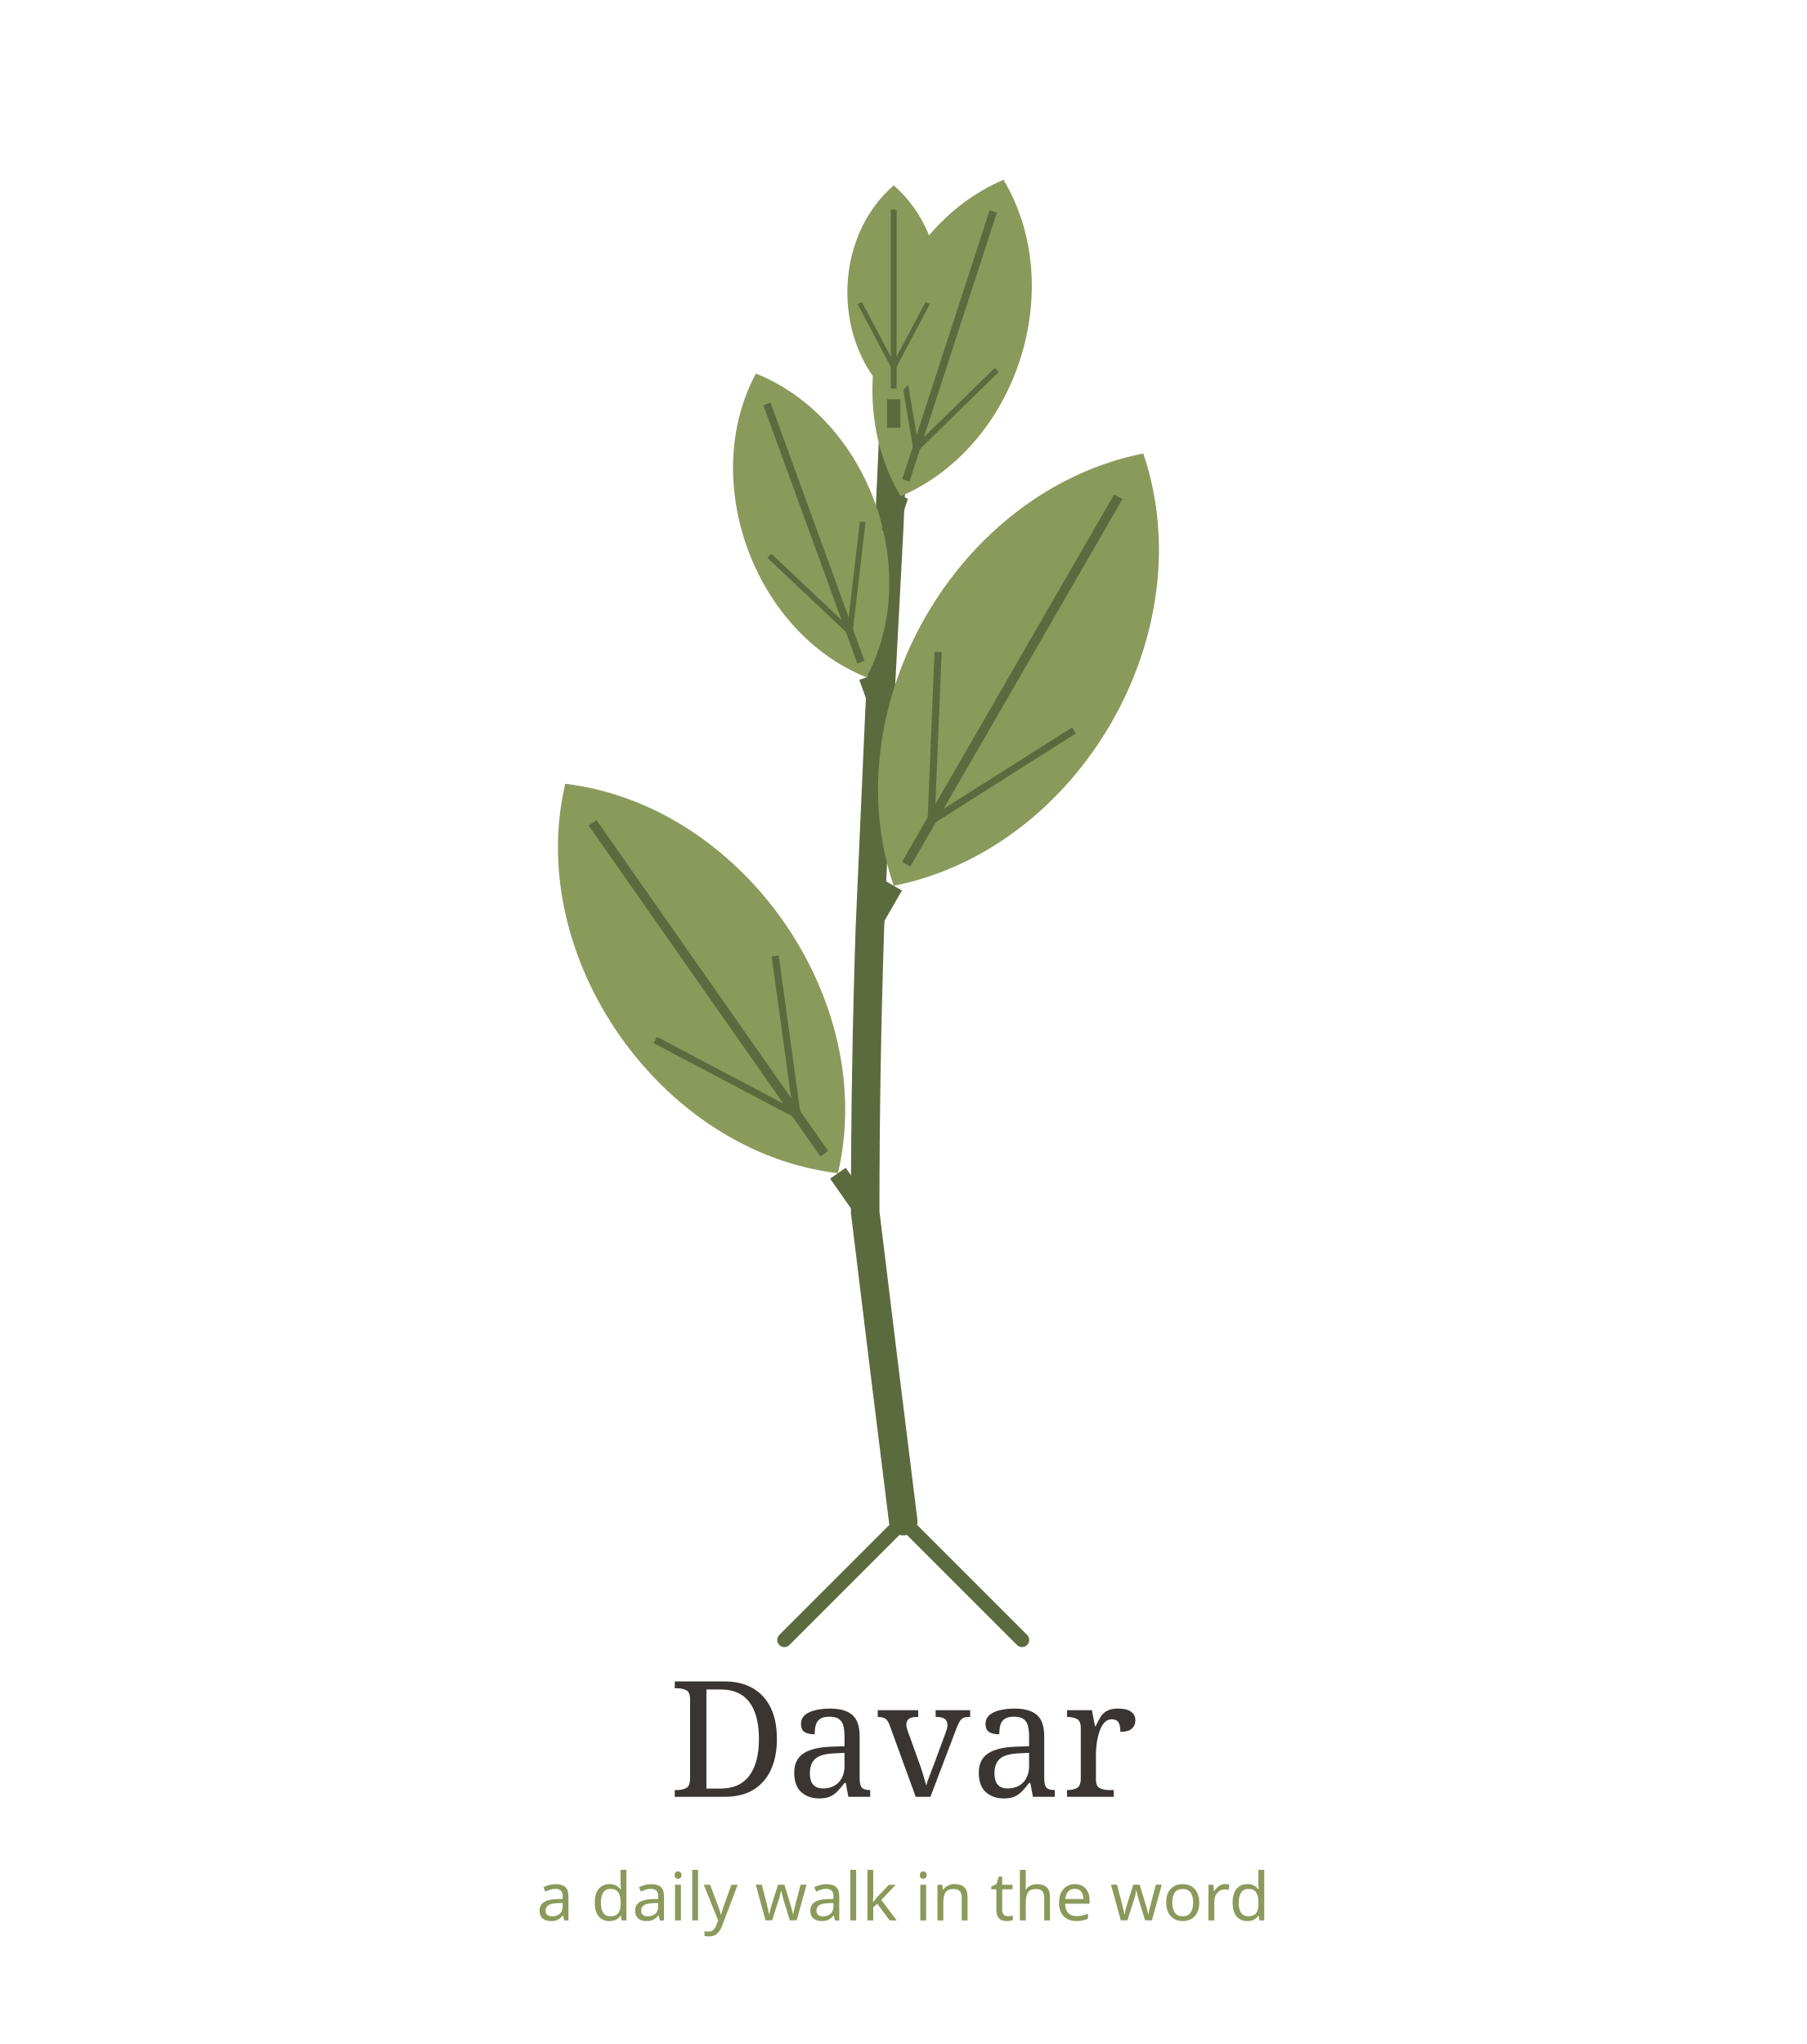
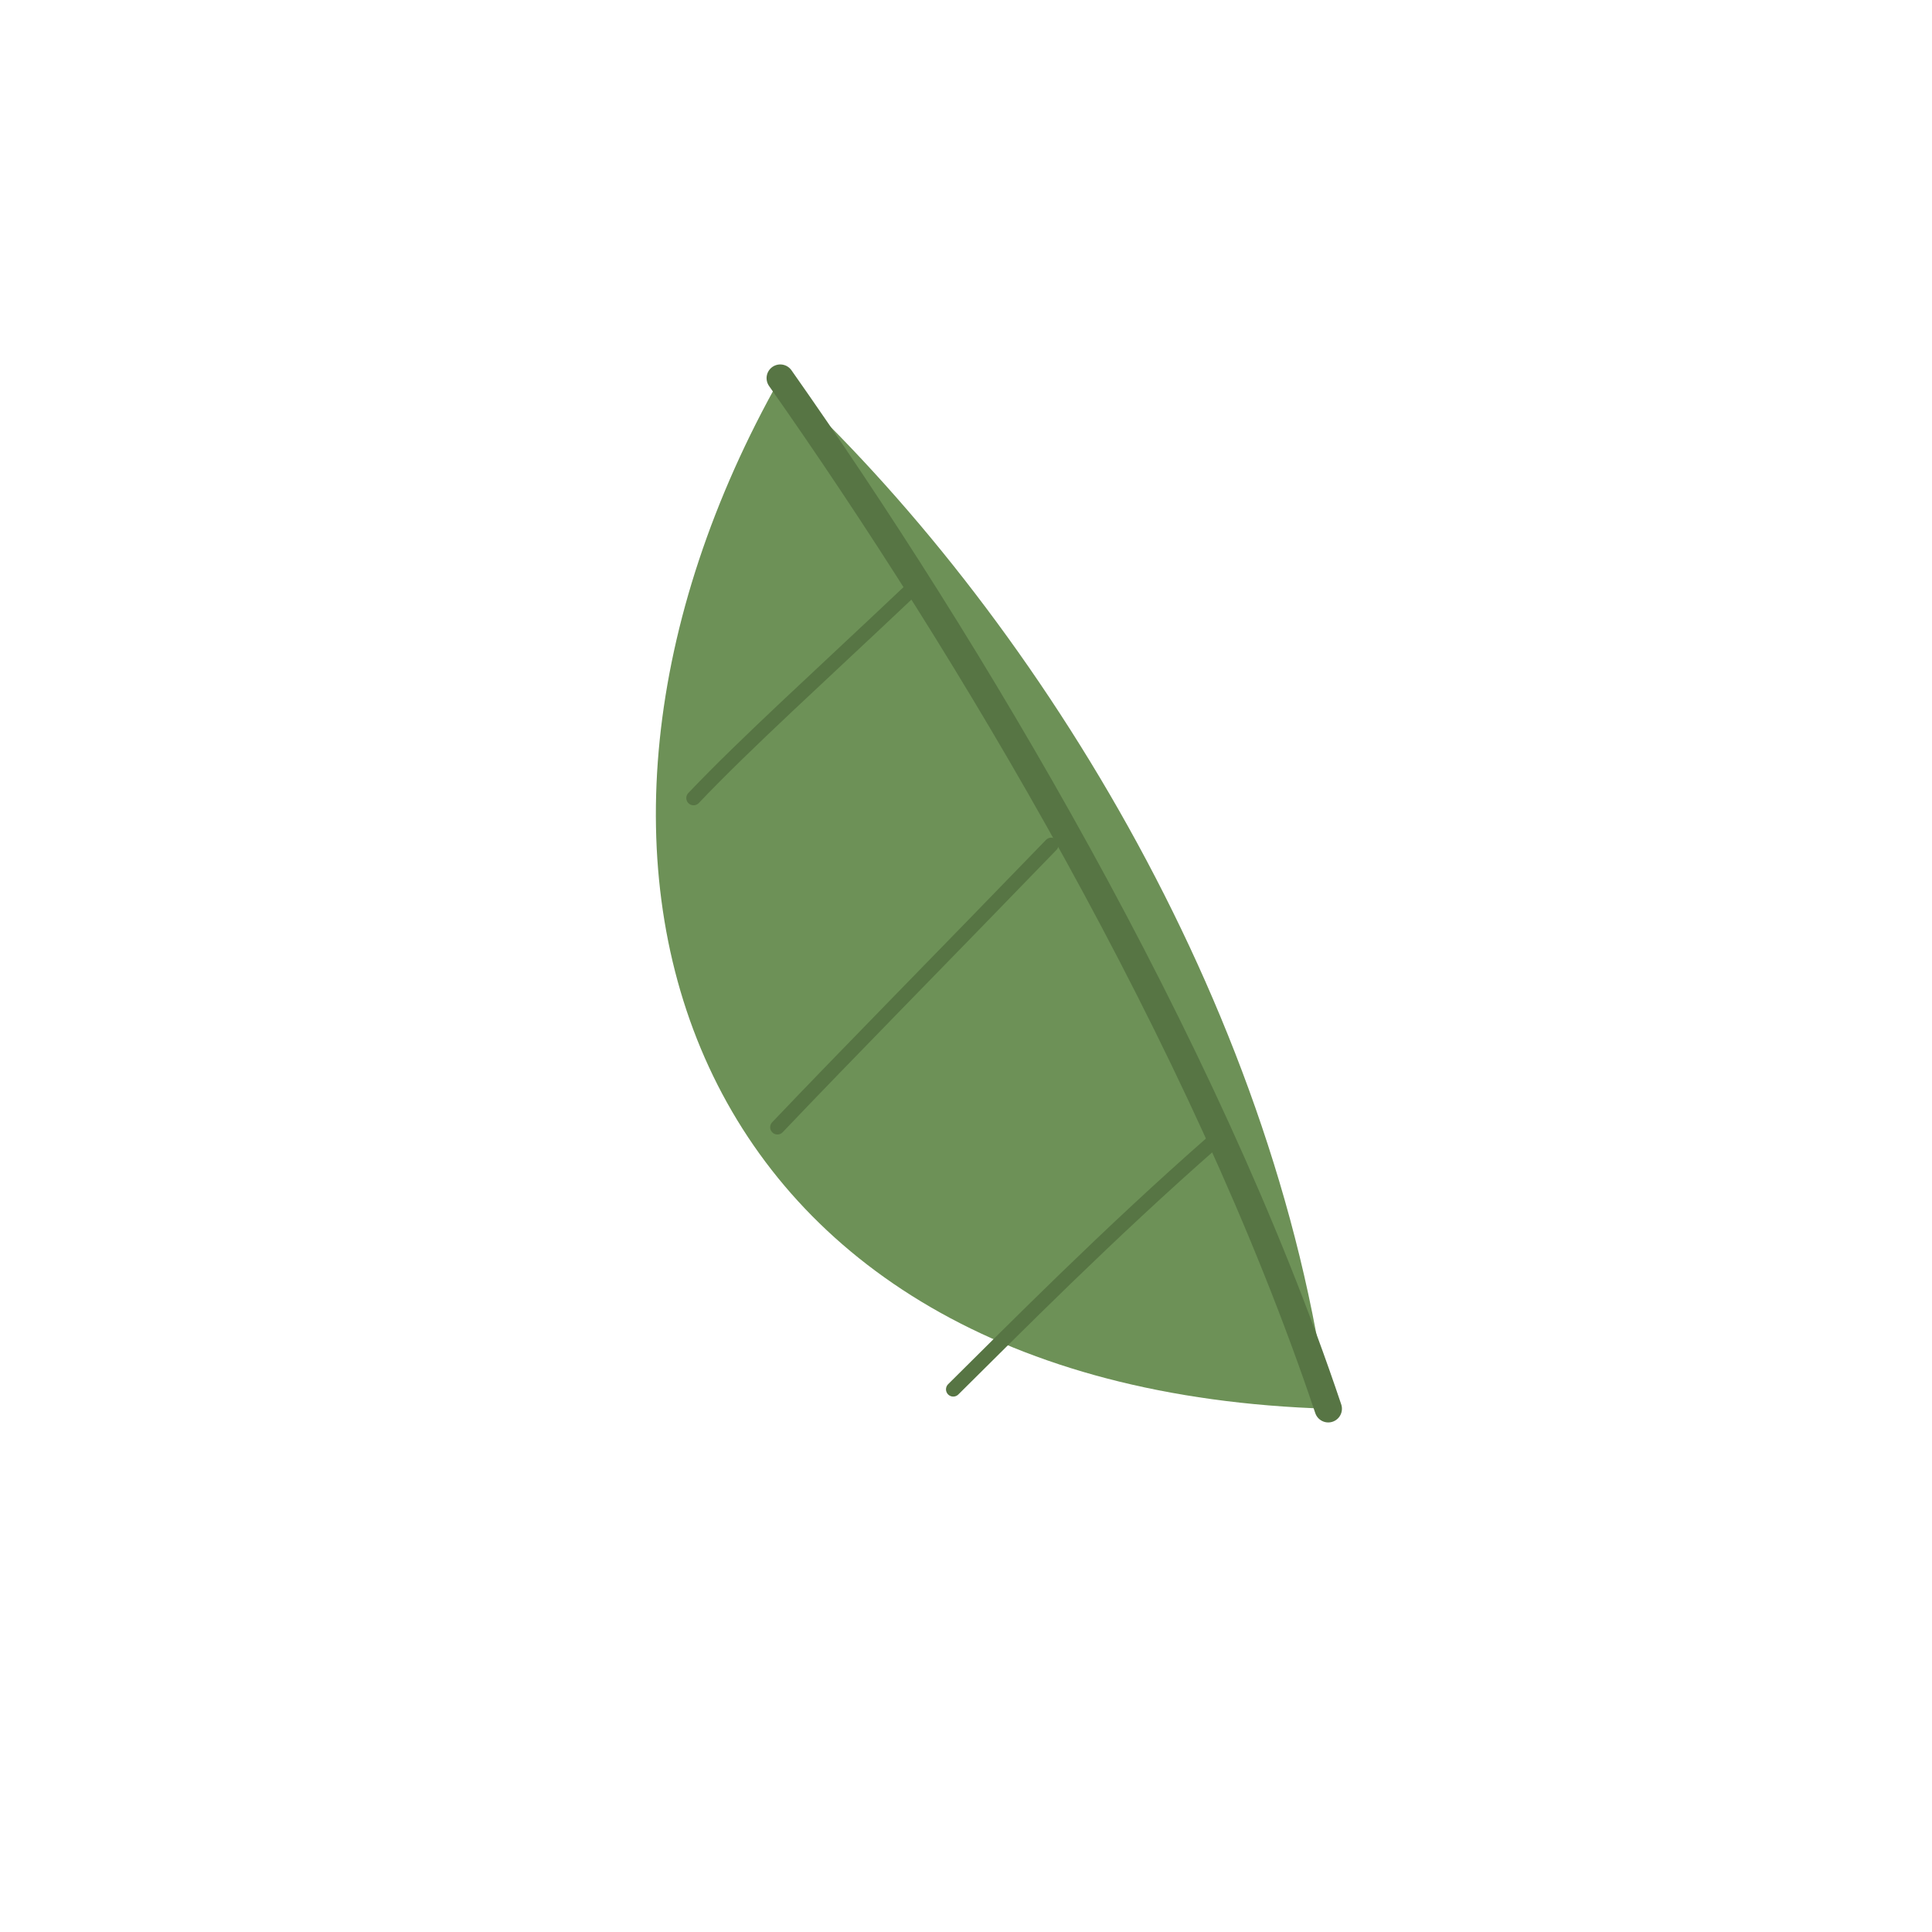
- <svg xmlns="http://www.w3.org/2000/svg" width="380" height="430" viewBox="0 0 380 430">
-   <path d="M 190 320 Q 175 335 165 345" fill="none" stroke="#5C6B3E" stroke-width="3" stroke-linecap="round" />
-   <path d="M 190 320 Q 205 335 215 345" fill="none" stroke="#5C6B3E" stroke-width="3" stroke-linecap="round" />
-   <path d="M 190 320 Q 186 288 182 255 Q 182 225 183 195 Q 184 172 185 150 Q 186 131 187 112 Q 187.5 101 188 90" fill="none" stroke="#5C6B3E" stroke-width="6" stroke-linecap="round" />
-   <g transform="translate(182 255) rotate(-35)">
-     <line x1="0" y1="0" x2="0" y2="-10" stroke="#5C6B3E" stroke-width="4" />
-     <path d="M0,-10 C28,-35 28,-85 0,-110 C-28,-85 -28,-35 0,-10 Z" fill="#8A9A5B" />
-     <line x1="0" y1="-15" x2="0" y2="-100" stroke="#5C6B3E" stroke-width="2" />
-     <line x1="0" y1="-25" x2="-15.4" y2="-55" stroke="#5C6B3E" stroke-width="1.5" />
-     <line x1="0" y1="-25" x2="15.4" y2="-55" stroke="#5C6B3E" stroke-width="1.5" />
+ <svg xmlns="http://www.w3.org/2000/svg" width="240" height="240" viewBox="0 0 240 240">
+   <g transform="translate(165 175) rotate(-28)">
+     <path d="M 0 0 C 18 -48 14 -105 0 -145 C -58 -108 -70 -40 0 0 Z" fill="#6d9157" />
+     <path d="M 0 0 C 8 -48 5 -105 0 -145" fill="none" stroke="#577544" stroke-width="3.4" stroke-linecap="round" />
+     <path d="M 3 -36 C -14 -32 -30 -27 -40 -24" fill="none" stroke="#577544" stroke-width="1.8" stroke-linecap="round" />
+     <path d="M 2.5 -78 C -16 -72 -32 -67 -44 -63" fill="none" stroke="#577544" stroke-width="1.8" stroke-linecap="round" />
+     <path d="M 1.5 -114 C -13 -110 -25 -107 -34 -104" fill="none" stroke="#577544" stroke-width="1.8" stroke-linecap="round" />
  </g>
-   <g transform="translate(183 195) rotate(30)">
-     <line x1="0" y1="0" x2="0" y2="-10" stroke="#5C6B3E" stroke-width="4" />
-     <path d="M0,-10 C30,-36.25 30,-88.75 0,-115 C-30,-88.75 -30,-36.25 0,-10 Z" fill="#8A9A5B" />
-     <line x1="0" y1="-15.25" x2="0" y2="-104.5" stroke="#5C6B3E" stroke-width="2" />
-     <line x1="0" y1="-25.75" x2="-16.5" y2="-57.25" stroke="#5C6B3E" stroke-width="1.5" />
-     <line x1="0" y1="-25.75" x2="16.5" y2="-57.25" stroke="#5C6B3E" stroke-width="1.5" />
-   </g>
-   <g transform="translate(185 150) rotate(-20)">
-     <line x1="0" y1="0" x2="0" y2="-8" stroke="#5C6B3E" stroke-width="3.2" />
-     <path d="M0,-8 C19,-25 19,-59 0,-76 C-19,-59 -19,-25 0,-8 Z" fill="#8A9A5B" />
-     <line x1="0" y1="-11.4" x2="0" y2="-69.2" stroke="#5C6B3E" stroke-width="1.6" />
-     <line x1="0" y1="-18.2" x2="-10.45" y2="-39" stroke="#5C6B3E" stroke-width="1.2" />
-     <line x1="0" y1="-18.2" x2="10.45" y2="-39" stroke="#5C6B3E" stroke-width="1.2" />
-   </g>
-   <g transform="translate(187 112) rotate(18)">
-     <line x1="0" y1="0" x2="0" y2="-8" stroke="#5C6B3E" stroke-width="3.2" />
-     <path d="M0,-8 C20,-25.5 20,-60.5 0,-78 C-20,-60.5 -20,-25.5 0,-8 Z" fill="#8A9A5B" />
-     <line x1="0" y1="-11.5" x2="0" y2="-71" stroke="#5C6B3E" stroke-width="1.6" />
-     <line x1="0" y1="-18.5" x2="-11" y2="-39.5" stroke="#5C6B3E" stroke-width="1.2" />
-     <line x1="0" y1="-18.5" x2="11" y2="-39.5" stroke="#5C6B3E" stroke-width="1.2" />
-   </g>
-   <g transform="translate(188 90)">
-     <line x1="0" y1="0" x2="0" y2="-6" stroke="#5C6B3E" stroke-width="2.8" />
-     <path d="M0,-6 C13,-17.25 13,-39.75 0,-51 C-13,-39.75 -13,-17.25 0,-6 Z" fill="#8A9A5B" />
-     <line x1="0" y1="-8.25" x2="0" y2="-45.9" stroke="#5C6B3E" stroke-width="1.2" />
-     <line x1="0" y1="-12.75" x2="-7.15" y2="-26.25" stroke="#5C6B3E" stroke-width="1" />
-     <line x1="0" y1="-12.75" x2="7.15" y2="-26.25" stroke="#5C6B3E" stroke-width="1" />
-   </g>
-   <text x="190" y="378" text-anchor="middle" font-family="serif" font-size="34" font-weight="500" fill="#3A3532">Davar</text>
-   <text x="190" y="404" text-anchor="middle" font-family="sans-serif" font-size="14" fill="#8A9A5B">a daily walk in the word</text>
</svg>
